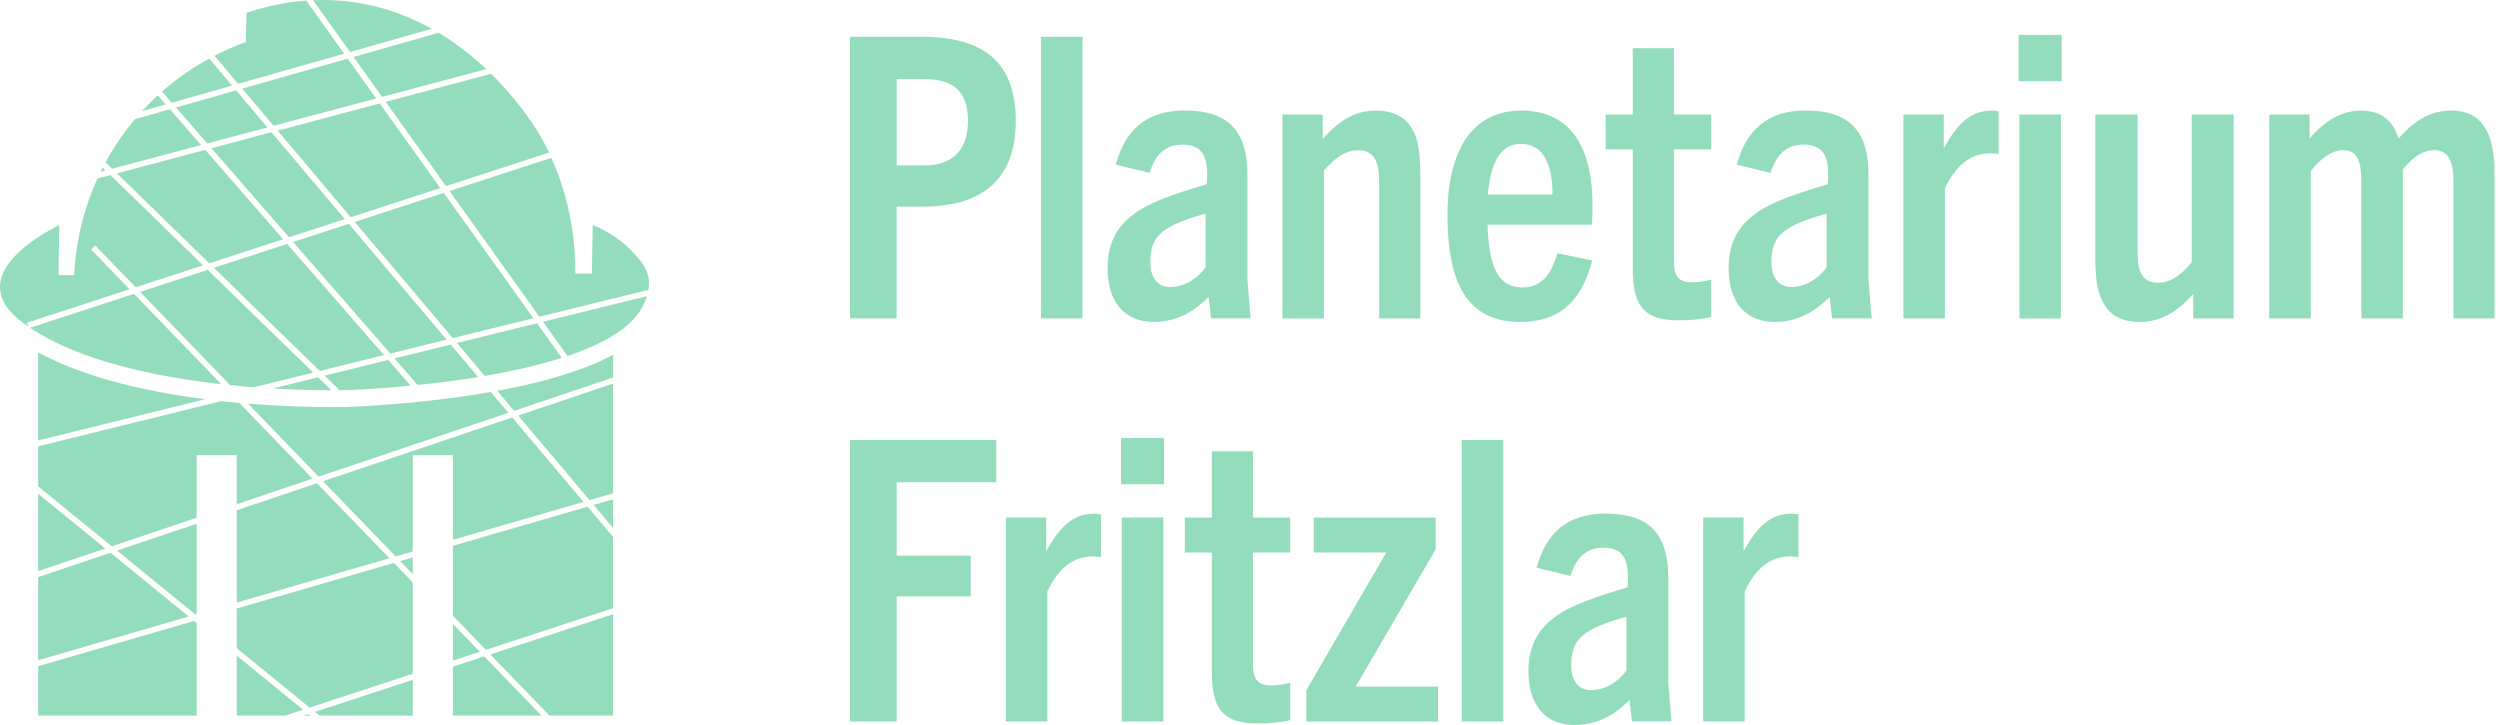
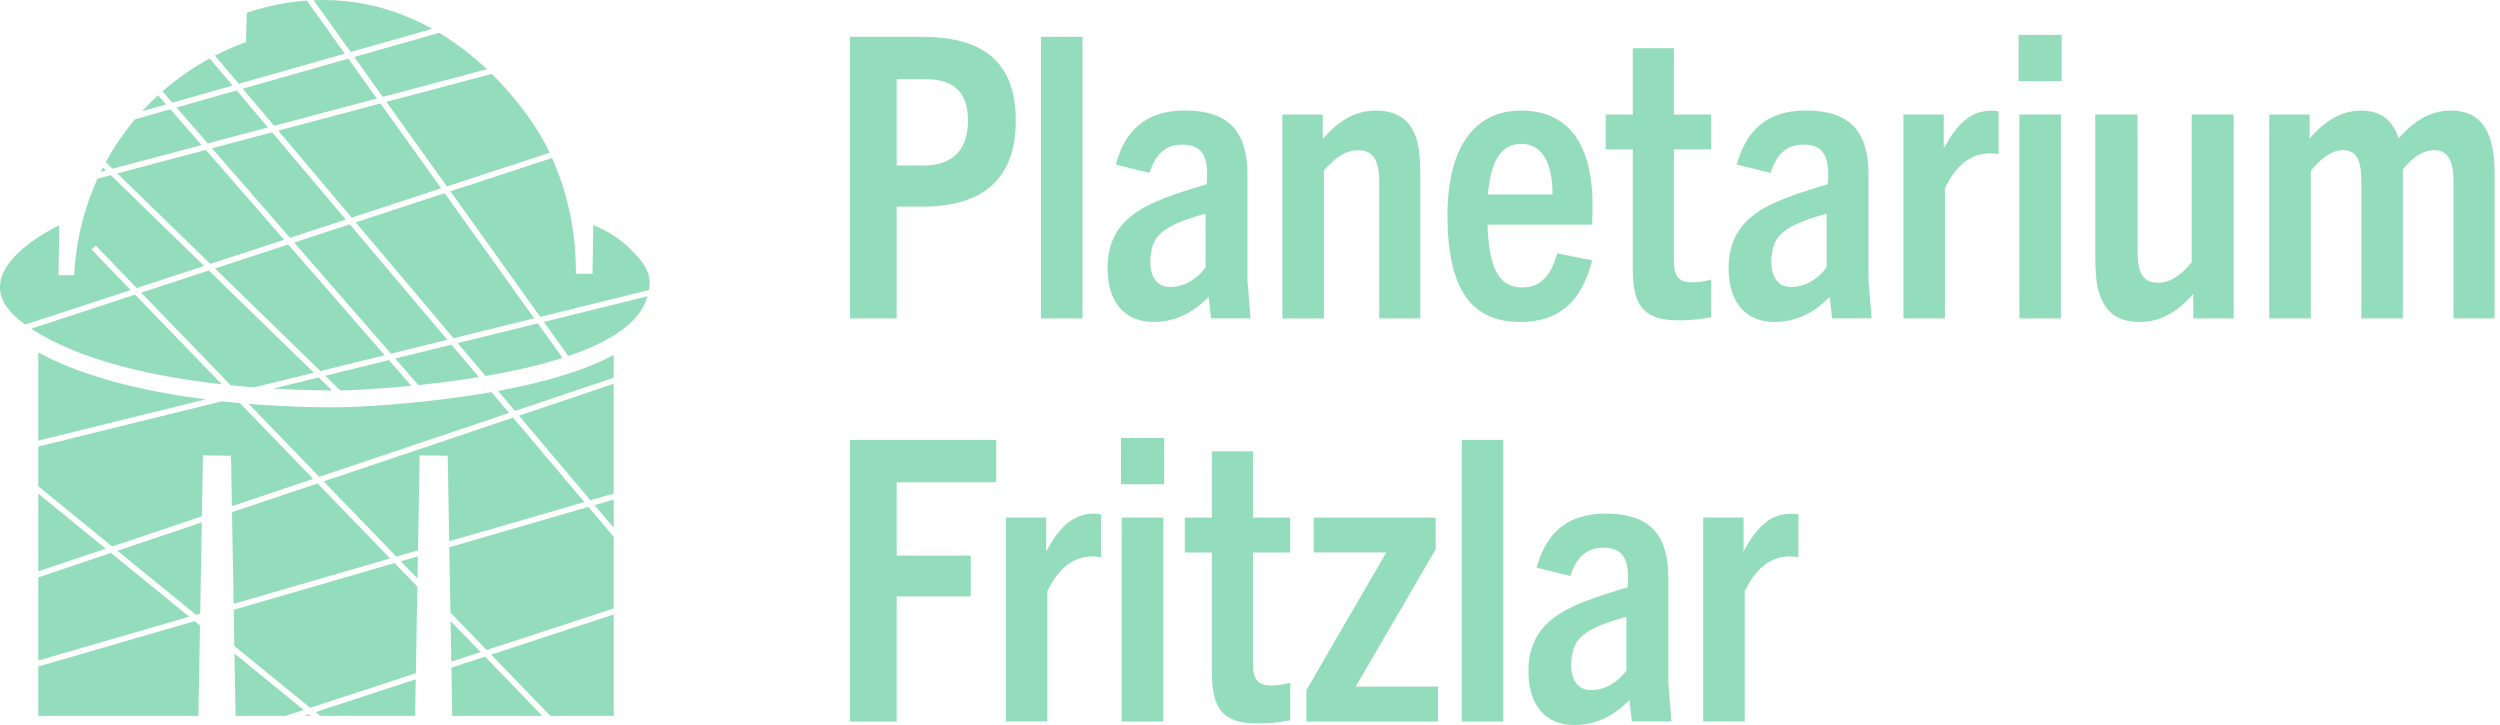
<svg xmlns="http://www.w3.org/2000/svg" width="100" height="29" viewBox="0 0 100 29" fill="none">
-   <path d="M18.115 26.667L19.37 26.256L21.658 28.625H18.115V26.667Z" fill="#94DDBC" />
-   <path d="M18.115 24.957L19.191 26.073L18.115 26.425V24.957Z" fill="#94DDBC" />
-   <path d="M12.336 28.561L12.416 28.626H12.137L12.336 28.561Z" fill="#94DDBC" />
-   <path d="M16.512 27.192V28.625H12.78L12.596 28.475L16.512 27.192Z" fill="#94DDBC" />
-   <path d="M9.468 26.224L12.122 28.388L11.396 28.625H9.468V26.224Z" fill="#94DDBC" />
-   <path d="M7.866 24.918V28.625H1.527V26.648L7.766 24.837L7.866 24.918Z" fill="#94DDBC" />
-   <path d="M4.211 21.939L1.527 22.842V19.753L4.211 21.939Z" fill="#94DDBC" />
-   <path d="M7.549 24.66L1.527 26.409V23.084L4.421 22.11L7.549 24.66Z" fill="#94DDBC" />
-   <path d="M4.68 22.024L7.866 20.95V24.568L7.819 24.581L4.68 22.024Z" fill="#94DDBC" />
-   <path d="M9.468 24.342L15.756 22.517L16.511 23.299V26.95L12.382 28.303L9.468 25.927V24.342Z" fill="#94DDBC" />
-   <path d="M16.511 22.968L16.006 22.445L16.511 22.297V22.968Z" fill="#94DDBC" />
-   <path d="M9.468 20.41L12.678 19.33L15.576 22.328L9.468 24.103V20.41Z" fill="#94DDBC" />
-   <path d="M12.92 19.249L20.491 16.699L23.34 20.074L18.115 21.591V18.205H16.511V22.057L15.826 22.257L12.92 19.249Z" fill="#94DDBC" />
-   <path d="M8.205 15.968L1.527 17.617V14.094C3.013 14.903 5.016 15.499 7.497 15.871C7.736 15.906 7.97 15.939 8.203 15.968H8.205Z" fill="#94DDBC" />
-   <path d="M9.469 20.168V18.206H7.866V20.708L4.468 21.852L1.527 19.454V17.853L8.853 16.045C9.099 16.072 9.338 16.095 9.574 16.117L12.5 19.146L9.467 20.168H9.469Z" fill="#94DDBC" />
-   <path d="M19.63 15.679L20.332 16.511L12.743 19.065L9.924 16.146C11.341 16.262 12.545 16.285 13.274 16.285C13.672 16.285 13.902 16.278 13.912 16.276C14.014 16.274 16.445 16.194 19.149 15.759C19.312 15.733 19.472 15.706 19.629 15.679H19.63Z" fill="#94DDBC" />
-   <path d="M24.525 15.099L20.566 16.432L19.892 15.633C21.873 15.268 23.422 14.786 24.525 14.19V15.099Z" fill="#94DDBC" />
-   <path d="M23.583 20.006L20.726 16.621L24.524 15.343V19.73L23.583 20.006Z" fill="#94DDBC" />
-   <path d="M24.524 21.122L23.744 20.197L24.524 19.971V21.122Z" fill="#94DDBC" />
-   <path d="M18.115 21.832L23.503 20.268L24.524 21.478V24.326L19.435 25.993L18.115 24.627V21.832Z" fill="#94DDBC" />
-   <path d="M21.979 28.625L19.612 26.177L24.524 24.568V28.625H21.979Z" fill="#94DDBC" />
-   <path d="M22.7 14.24L21.721 12.871L25.878 11.845C25.824 12.025 25.737 12.23 25.598 12.444C25.094 13.214 24.012 13.798 22.7 14.241V14.24Z" fill="#94DDBC" />
-   <path d="M16.704 15.399L15.779 14.337L18.028 13.782L19.125 15.082C18.275 15.22 17.444 15.323 16.706 15.399H16.704Z" fill="#94DDBC" />
-   <path d="M12.984 15.026L15.528 14.398L16.424 15.427C14.943 15.571 13.891 15.604 13.891 15.604C13.891 15.604 13.782 15.606 13.583 15.609L12.984 15.026Z" fill="#94DDBC" />
-   <path d="M12.721 15.091L13.254 15.611C12.725 15.611 11.898 15.598 10.905 15.54L12.721 15.091Z" fill="#94DDBC" />
-   <path d="M1.201 13.11L5.36 11.755L8.85 15.367C6.243 15.076 3.199 14.45 1.201 13.11Z" fill="#94DDBC" />
-   <path d="M5.604 11.676L8.307 10.795L12.527 14.903L10.151 15.49C9.846 15.467 9.529 15.439 9.206 15.406L5.604 11.677V11.676Z" fill="#94DDBC" />
-   <path d="M8.556 10.713L11.487 9.757L15.359 14.203L12.79 14.837L8.556 10.713Z" fill="#94DDBC" />
-   <path d="M11.725 9.679L13.952 8.954L17.861 13.584L15.61 14.142L11.725 9.679Z" fill="#94DDBC" />
-   <path d="M14.19 8.876L17.75 7.716L21.335 12.728L18.111 13.524L14.19 8.876Z" fill="#94DDBC" />
-   <path d="M9.282 3.422L6.872 4.108L6.481 3.66C7.138 3.084 7.794 2.656 8.37 2.343L9.282 3.423V3.422Z" fill="#94DDBC" />
-   <path d="M6.31 3.813L6.626 4.177L5.678 4.446C5.886 4.219 6.098 4.009 6.31 3.813Z" fill="#94DDBC" />
-   <path d="M10.695 5.096L8.29 5.736L7.04 4.299L9.446 3.614L10.695 5.096Z" fill="#94DDBC" />
-   <path d="M4.483 6.748L4.22 6.492C4.464 6.043 4.755 5.586 5.102 5.134C5.199 5.008 5.297 4.886 5.397 4.766L6.795 4.369L8.043 5.802L4.483 6.748Z" fill="#94DDBC" />
-   <path d="M4.224 6.818L4.024 6.87C4.052 6.815 4.079 6.761 4.107 6.705L4.222 6.818H4.224Z" fill="#94DDBC" />
-   <path d="M3.811 9.819L3.646 9.979L5.182 11.57L1.083 12.907L1.135 13.064C1.074 13.024 1.014 12.982 0.956 12.938C0.427 12.55 0.043 12.107 0.003 11.575C-0.098 10.22 2.094 9.142 2.369 9.01C2.359 9.674 2.35 10.34 2.339 11.005H2.966C2.996 10.341 3.126 8.839 3.897 7.142L4.417 7.004L8.122 10.612L5.426 11.491L3.811 9.819Z" fill="#94DDBC" />
-   <path d="M8.369 10.531L4.676 6.935L8.21 5.994L11.323 9.569L8.369 10.531Z" fill="#94DDBC" />
-   <path d="M11.56 9.491L8.458 5.929L10.858 5.289L13.793 8.763L11.56 9.491Z" fill="#94DDBC" />
-   <path d="M15.047 3.938L10.942 5.03L9.688 3.545L13.907 2.346L15.047 3.938Z" fill="#94DDBC" />
-   <path d="M13.765 2.147L9.525 3.353L8.578 2.23C9.096 1.963 9.535 1.79 9.831 1.683C9.841 1.294 9.85 0.903 9.86 0.514C10.441 0.316 11.26 0.095 12.248 0.023L13.767 2.146L13.765 2.147Z" fill="#94DDBC" />
-   <path d="M14.028 8.688L11.106 5.225L15.19 4.138L17.61 7.52L14.028 8.688Z" fill="#94DDBC" />
-   <path d="M19.453 2.765L15.285 3.874L14.143 2.278L17.544 1.311C18.277 1.75 18.912 2.257 19.452 2.764L19.453 2.765Z" fill="#94DDBC" />
-   <path d="M14.002 2.08L12.52 0.008C12.869 -0.007 13.236 -0.002 13.621 0.029C15.016 0.143 16.233 0.574 17.269 1.151L14.002 2.08Z" fill="#94DDBC" />
-   <path d="M17.839 7.445L15.428 4.074L19.646 2.951C20.907 4.194 21.59 5.392 21.682 5.559C21.783 5.741 21.875 5.921 21.959 6.101L17.839 7.445Z" fill="#94DDBC" />
-   <path d="M25.937 11.592L21.576 12.668L17.98 7.641L22.056 6.312C22.863 8.11 23.019 9.806 23.015 10.944C23.236 10.944 23.456 10.945 23.676 10.947C23.687 10.299 23.698 9.651 23.709 9.003C24.46 9.3 24.941 9.712 25.204 9.976C25.533 10.309 25.888 10.665 25.956 11.191C25.956 11.191 25.976 11.348 25.936 11.594L25.937 11.592Z" fill="#94DDBC" />
-   <path d="M19.389 15.037L18.276 13.719L21.479 12.929L22.471 14.314C21.51 14.62 20.438 14.856 19.389 15.037Z" fill="#94DDBC" />
  <path d="M34 12.736V1.473H36.884C39.362 1.473 40.631 2.509 40.631 4.829C40.631 7.149 39.33 8.265 36.884 8.265H35.865V12.735H34V12.736ZM36.964 6.617C37.872 6.617 38.719 6.209 38.719 4.829C38.719 3.62 38.092 3.166 36.995 3.166H35.867V6.617H36.964Z" fill="#94DDBC" />
  <path d="M43.3 1.473H41.638V12.736H43.3V1.473Z" fill="#94DDBC" />
  <path d="M48.441 12.736L48.346 11.873C47.704 12.532 46.983 12.877 46.137 12.877C44.992 12.877 44.302 12.093 44.302 10.727C44.302 9.802 44.631 9.096 45.335 8.578C45.962 8.092 46.998 7.746 48.267 7.369C48.361 6.303 48.126 5.785 47.295 5.785C46.605 5.785 46.214 6.192 45.978 6.915L44.629 6.585C44.99 5.267 45.79 4.42 47.389 4.42C49.16 4.42 49.898 5.267 49.898 6.992V11.196L50.023 12.734H48.44L48.441 12.736ZM48.223 8.546C47.33 8.798 46.827 9.001 46.468 9.299C46.138 9.565 46.013 9.989 46.013 10.476C46.013 11.087 46.281 11.48 46.813 11.48C47.344 11.48 47.864 11.182 48.223 10.696V8.546Z" fill="#94DDBC" />
  <path d="M55.167 12.736V7.262C55.167 6.369 54.899 6.008 54.32 6.008C53.882 6.008 53.457 6.242 52.957 6.824V12.738H51.295V4.581H52.91V5.553C53.584 4.801 54.211 4.424 55.042 4.424C55.732 4.424 56.234 4.69 56.484 5.16C56.75 5.583 56.813 6.18 56.813 7.074V12.736H55.167Z" fill="#94DDBC" />
  <path d="M60.815 12.878C58.855 12.878 57.899 11.576 57.899 8.611C57.899 5.975 58.919 4.423 60.847 4.423C62.964 4.423 63.701 6.102 63.701 8.188C63.701 8.422 63.701 8.69 63.685 8.988H59.5C59.563 10.697 59.924 11.498 60.896 11.498C61.648 11.498 62.057 10.98 62.291 10.133L63.687 10.415C63.249 12.14 62.291 12.878 60.819 12.878M59.514 7.779H62.101C62.101 6.571 61.724 5.755 60.847 5.755C60.032 5.755 59.625 6.475 59.514 7.779Z" fill="#94DDBC" />
  <path d="M68.446 12.688C68.039 12.766 67.63 12.814 67.16 12.814C65.813 12.814 65.31 12.311 65.31 10.759V5.976H64.228V4.58H65.31V1.929H66.956V4.58H68.446V5.976H66.956V10.477C66.956 11.059 67.176 11.293 67.662 11.293C67.914 11.293 68.18 11.261 68.446 11.184V12.69V12.688Z" fill="#94DDBC" />
  <path d="M73.283 12.736L73.188 11.873C72.546 12.532 71.825 12.877 70.978 12.877C69.834 12.877 69.144 12.093 69.144 10.727C69.144 9.802 69.473 9.096 70.177 8.578C70.804 8.092 71.839 7.746 73.109 7.369C73.202 6.303 72.968 5.785 72.137 5.785C71.447 5.785 71.056 6.192 70.82 6.915L69.471 6.585C69.832 5.267 70.632 4.42 72.23 4.42C74.002 4.42 74.74 5.267 74.74 6.992V11.196L74.865 12.734H73.281L73.283 12.736ZM73.065 8.546C72.172 8.798 71.669 9.001 71.309 9.299C70.98 9.565 70.855 9.989 70.855 10.476C70.855 11.087 71.123 11.48 71.654 11.48C72.186 11.48 72.706 11.182 73.065 10.696V8.546Z" fill="#94DDBC" />
  <path d="M76.136 12.737V4.58H77.751V5.929C78.285 4.957 78.817 4.423 79.679 4.423C79.757 4.423 79.836 4.439 79.945 4.455V6.165C79.82 6.149 79.695 6.134 79.616 6.134C78.817 6.134 78.237 6.62 77.797 7.529V12.737H76.135H76.136Z" fill="#94DDBC" />
  <path d="M80.743 1.396H82.467V3.247H80.743V1.396ZM80.775 4.579H82.437V12.737H80.775V4.579Z" fill="#94DDBC" />
  <path d="M87.73 12.737V11.764C87.04 12.516 86.413 12.877 85.582 12.877C84.894 12.877 84.422 12.627 84.156 12.157C83.89 11.734 83.811 11.137 83.811 10.243V4.581H85.504V10.055C85.504 10.95 85.725 11.309 86.336 11.309C86.758 11.309 87.183 11.073 87.668 10.494V4.579H89.347V12.737H87.732H87.73Z" fill="#94DDBC" />
  <path d="M98.137 12.737V7.2C98.137 6.29 97.808 6.007 97.369 6.007C96.931 6.007 96.522 6.273 96.115 6.775V12.735H94.453V7.261C94.453 6.398 94.265 6.007 93.717 6.007C93.279 6.007 92.823 6.336 92.432 6.838V12.737H90.769V4.58H92.384V5.536C92.995 4.83 93.67 4.423 94.437 4.423C95.253 4.423 95.723 4.832 95.943 5.536C96.601 4.8 97.228 4.423 98.044 4.423C99.345 4.423 99.783 5.411 99.783 6.934V12.737H98.137Z" fill="#94DDBC" />
  <path d="M34 28.86V17.598H39.848V19.291H35.867V22.224H38.83V23.856H35.867V28.86H34Z" fill="#94DDBC" />
  <path d="M40.233 28.859V20.702H41.848V22.051C42.381 21.079 42.913 20.545 43.776 20.545C43.853 20.545 43.933 20.561 44.042 20.577V22.287C43.917 22.272 43.792 22.256 43.713 22.256C42.913 22.256 42.334 22.742 41.894 23.651V28.859H40.231H40.233Z" fill="#94DDBC" />
  <path d="M44.84 17.518H46.564V19.369H44.84V17.518ZM44.871 20.703H46.534V28.86H44.871V20.703Z" fill="#94DDBC" />
  <path d="M51.609 28.812C51.202 28.89 50.794 28.938 50.323 28.938C48.976 28.938 48.473 28.436 48.473 26.883V22.1H47.392V20.704H48.473V18.053H50.119V20.704H51.609V22.1H50.119V26.601C50.119 27.183 50.339 27.417 50.825 27.417C51.077 27.417 51.343 27.385 51.609 27.308V28.814V28.812Z" fill="#94DDBC" />
  <path d="M52.254 28.86V27.605L55.452 22.099H52.551V20.704H57.427V21.974L54.228 27.464H57.521V28.86H52.254Z" fill="#94DDBC" />
  <path d="M60.132 17.598H58.47V28.861H60.132V17.598Z" fill="#94DDBC" />
  <path d="M65.276 28.859L65.181 27.996C64.539 28.655 63.819 29 62.971 29C61.827 29 61.137 28.216 61.137 26.851C61.137 25.925 61.466 25.219 62.17 24.701C62.797 24.215 63.833 23.869 65.102 23.492C65.195 22.426 64.961 21.908 64.13 21.908C63.44 21.908 63.049 22.315 62.813 23.038L61.464 22.708C61.825 21.39 62.625 20.543 64.224 20.543C65.995 20.543 66.733 21.39 66.733 23.115V27.319L66.858 28.857H65.275L65.276 28.859ZM65.058 24.671C64.165 24.923 63.662 25.126 63.303 25.423C62.973 25.689 62.848 26.114 62.848 26.6C62.848 27.212 63.116 27.605 63.648 27.605C64.18 27.605 64.699 27.307 65.058 26.82V24.671Z" fill="#94DDBC" />
  <path d="M68.128 28.859V20.702H69.742V22.051C70.276 21.079 70.809 20.545 71.671 20.545C71.748 20.545 71.827 20.561 71.936 20.577V22.287C71.811 22.272 71.686 22.256 71.607 22.256C70.808 22.256 70.228 22.742 69.788 23.651V28.859H68.126H68.128Z" fill="#94DDBC" />
+   <path d="M8.222 15.974L1.53 17.625V14.098C3.017 14.907 5.021 15.503 7.506 15.875C7.747 15.911 7.986 15.944 8.222 15.974Z" fill="#94DDBC" />
+   <path d="M4.227 21.945L1.53 22.853V19.748L4.227 21.945Z" fill="#94DDBC" />
+   <path d="M7.569 24.668L1.53 26.42V23.07L1.538 23.093L4.439 22.117L7.569 24.668Z" fill="#94DDBC" />
+   <path d="M7.787 24.845L8 25.018L7.936 28.635H1.53V26.66L7.787 24.845Z" fill="#94DDBC" />
+   <path d="M4.696 22.031L8.072 20.895L8.008 24.541L7.838 24.59L4.696 22.031Z" fill="#94DDBC" />
+   <path d="M12.526 19.154L9.276 20.247L9.241 18.23L8.119 18.216L8.076 20.651L4.485 21.859L1.53 19.451V17.863L8.872 16.052H8.872C9.119 16.079 9.361 16.102 9.598 16.124L12.526 19.154Z" fill="#94DDBC" />
+   <path d="M15.604 22.337L9.344 24.153L9.28 20.488L12.704 19.337L15.604 22.337Z" fill="#94DDBC" />
+   <path d="M9.379 26.142L12.147 28.397L11.42 28.635H9.422L9.379 26.142Z" fill="#94DDBC" />
+   <path d="M12.36 28.569L12.44 28.635H12.16L12.36 28.569Z" fill="#94DDBC" />
+   <path d="M12.62 28.484L16.629 27.172L16.604 28.634H12.805L12.62 28.484Z" fill="#94DDBC" />
+   <path d="M16.694 23.465L16.634 26.928L12.407 28.312L9.373 25.839L9.348 24.391L15.784 22.523L16.694 23.465Z" fill="#94DDBC" />
+   <path d="M16.034 22.451L16.715 22.254L16.7 23.139L16.034 22.451Z" fill="#94DDBC" />
+   <path d="M12.768 19.073L9.946 16.154C11.36 16.269 12.56 16.292 13.288 16.292C13.688 16.292 13.918 16.285 13.927 16.284C14.029 16.281 16.463 16.202 19.169 15.766C19.335 15.739 19.499 15.712 19.659 15.684L20.363 16.517L12.768 19.073Z" fill="#94DDBC" />
+   <path d="M23.375 20.082L17.968 21.651L17.909 18.23L16.786 18.216L16.72 22.014L15.854 22.265L12.945 19.256L20.523 16.706L23.375 20.082Z" fill="#94DDBC" />
+   <path d="M24.549 14.195V15.109L20.599 16.438L19.922 15.636C21.901 15.272 23.447 14.79 24.549 14.195Z" fill="#94DDBC" />
+   <path d="M20.758 16.627L24.548 15.352V19.742L23.617 20.012L20.758 16.627Z" fill="#94DDBC" />
+   <path d="M23.779 20.204L24.549 19.98V21.114L23.779 20.204Z" fill="#94DDBC" />
+   <path d="M19.223 26.081L18.051 26.464L18.023 24.84L19.223 26.081Z" fill="#94DDBC" />
+   <path d="M19.401 26.265L21.692 28.635H18.089L18.056 26.705L19.401 26.265Z" fill="#94DDBC" />
+   <path d="M24.548 21.471V24.337L19.466 26.001L18.017 24.502L17.972 21.89L23.537 20.274L24.548 21.471Z" fill="#94DDBC" />
+   <path d="M19.645 26.184L24.549 24.579V28.634H22.012L19.645 26.184Z" fill="#94DDBC" />
+   <path d="M4.239 6.819L4.028 6.875C4.057 6.817 4.086 6.758 4.117 6.699L4.239 6.819Z" fill="#94DDBC" />
+   <path d="M6.646 4.177L5.681 4.451C5.893 4.219 6.108 4.005 6.324 3.808L6.646 4.177Z" fill="#94DDBC" />
+   <path d="M4.5 6.749L4.229 6.486C4.473 6.038 4.762 5.585 5.109 5.134C5.205 5.009 5.302 4.887 5.401 4.771L6.815 4.369L8.063 5.802L4.5 6.749Z" fill="#94DDBC" />
+   <path d="M5.226 11.601L1.013 12.982C0.995 12.969 0.975 12.956 0.957 12.942C0.428 12.554 0.043 12.111 0.003 11.578C-0.098 10.223 2.096 9.143 2.37 9.012C2.361 9.677 2.351 10.342 2.342 11.008H2.969C2.999 10.344 3.13 8.843 3.9 7.148L4.433 7.006L8.165 10.638L5.47 11.521L3.828 9.823L3.662 9.982L5.226 11.601Z" fill="#94DDBC" />
+   <path d="M5.404 11.785L8.872 15.372C6.282 15.085 3.255 14.465 1.252 13.146L5.404 11.785Z" fill="#94DDBC" />
+   <path d="M6.891 4.107L6.496 3.654C7.154 3.079 7.811 2.651 8.388 2.337L9.304 3.422L6.891 4.107Z" fill="#94DDBC" />
+   <path d="M9.467 3.615L10.718 5.096L8.31 5.737L7.059 4.299L9.467 3.615Z" fill="#94DDBC" />
+   <path d="M4.692 6.936L8.232 5.995L11.363 9.59L8.412 10.556L4.692 6.936Z" fill="#94DDBC" />
+   <path d="M12.551 14.907L10.17 15.494C9.866 15.471 9.551 15.444 9.228 15.411L5.646 11.705L8.351 10.819L12.551 14.907Z" fill="#94DDBC" />
+   <path d="M12.747 15.096L13.281 15.616C12.753 15.616 11.925 15.603 10.926 15.545L12.747 15.096Z" fill="#94DDBC" />
+   <path d="M9.548 3.352L8.597 2.226C9.11 1.961 9.546 1.789 9.842 1.682C9.851 1.293 9.861 0.903 9.87 0.514C10.454 0.315 11.279 0.093 12.272 0.022L13.792 2.147L9.548 3.352Z" fill="#94DDBC" />
+   <path d="M10.883 5.291L13.831 8.782L11.6 9.513L8.479 5.931L10.883 5.291Z" fill="#94DDBC" />
+   <path d="M13.934 2.347L15.073 3.939L10.964 5.032L9.71 3.547L13.934 2.347Z" fill="#94DDBC" />
+   <path d="M12.815 14.842L8.599 10.738L11.527 9.779L15.386 14.208L12.815 14.842Z" fill="#94DDBC" />
+   <path d="M15.556 14.403L16.452 15.432C14.964 15.576 13.906 15.61 13.906 15.61C13.906 15.61 13.802 15.613 13.61 15.615L13.01 15.031L15.556 14.403Z" fill="#94DDBC" />
+   <path d="M14.027 2.08L12.544 0.008C12.89 -0.007 13.254 -0.001 13.634 0.029C15.032 0.143 16.251 0.576 17.289 1.153L14.027 2.08Z" fill="#94DDBC" />
+   <path d="M14.066 8.704L11.129 5.225L15.217 4.138L17.646 7.53L14.066 8.704Z" fill="#94DDBC" />
+   <path d="M15.637 14.146L11.765 9.701L13.991 8.972L17.891 13.59L15.637 14.146Z" fill="#94DDBC" />
+   <path d="M18.057 13.785L19.154 15.083C18.303 15.223 17.473 15.326 16.733 15.403L15.807 14.34L18.057 13.785Z" fill="#94DDBC" />
+   <path d="M14.169 2.279L17.566 1.313C18.299 1.753 18.935 2.26 19.475 2.768L15.311 3.875L14.169 2.279Z" fill="#94DDBC" />
+   <path d="M18.141 13.528L14.227 8.894L17.786 7.728L21.367 12.732L18.141 13.528Z" fill="#94DDBC" />
+   <path d="M15.455 4.075L19.669 2.955C20.93 4.197 21.612 5.395 21.704 5.562C21.804 5.745 21.898 5.928 21.984 6.11L17.875 7.456L15.455 4.075Z" fill="#94DDBC" />
+   <path d="M21.512 12.934L22.502 14.316C21.54 14.624 20.469 14.86 19.418 15.04L18.307 13.724L21.512 12.934Z" fill="#94DDBC" />
+   <path d="M21.753 12.875L25.903 11.851C25.849 12.03 25.761 12.234 25.622 12.446C25.119 13.214 24.04 13.798 22.731 14.241L21.753 12.875Z" fill="#94DDBC" />
+   <path d="M25.962 11.599L21.609 12.673L18.016 7.652L22.082 6.32C22.887 8.116 23.041 9.81 23.038 10.948C23.259 10.949 23.479 10.95 23.7 10.951C23.71 10.303 23.721 9.654 23.732 9.006C24.485 9.302 24.966 9.715 25.229 9.979C25.559 10.312 25.913 10.668 25.983 11.194C25.983 11.194 26.003 11.352 25.962 11.599Z" fill="#94DDBC" />
</svg>
